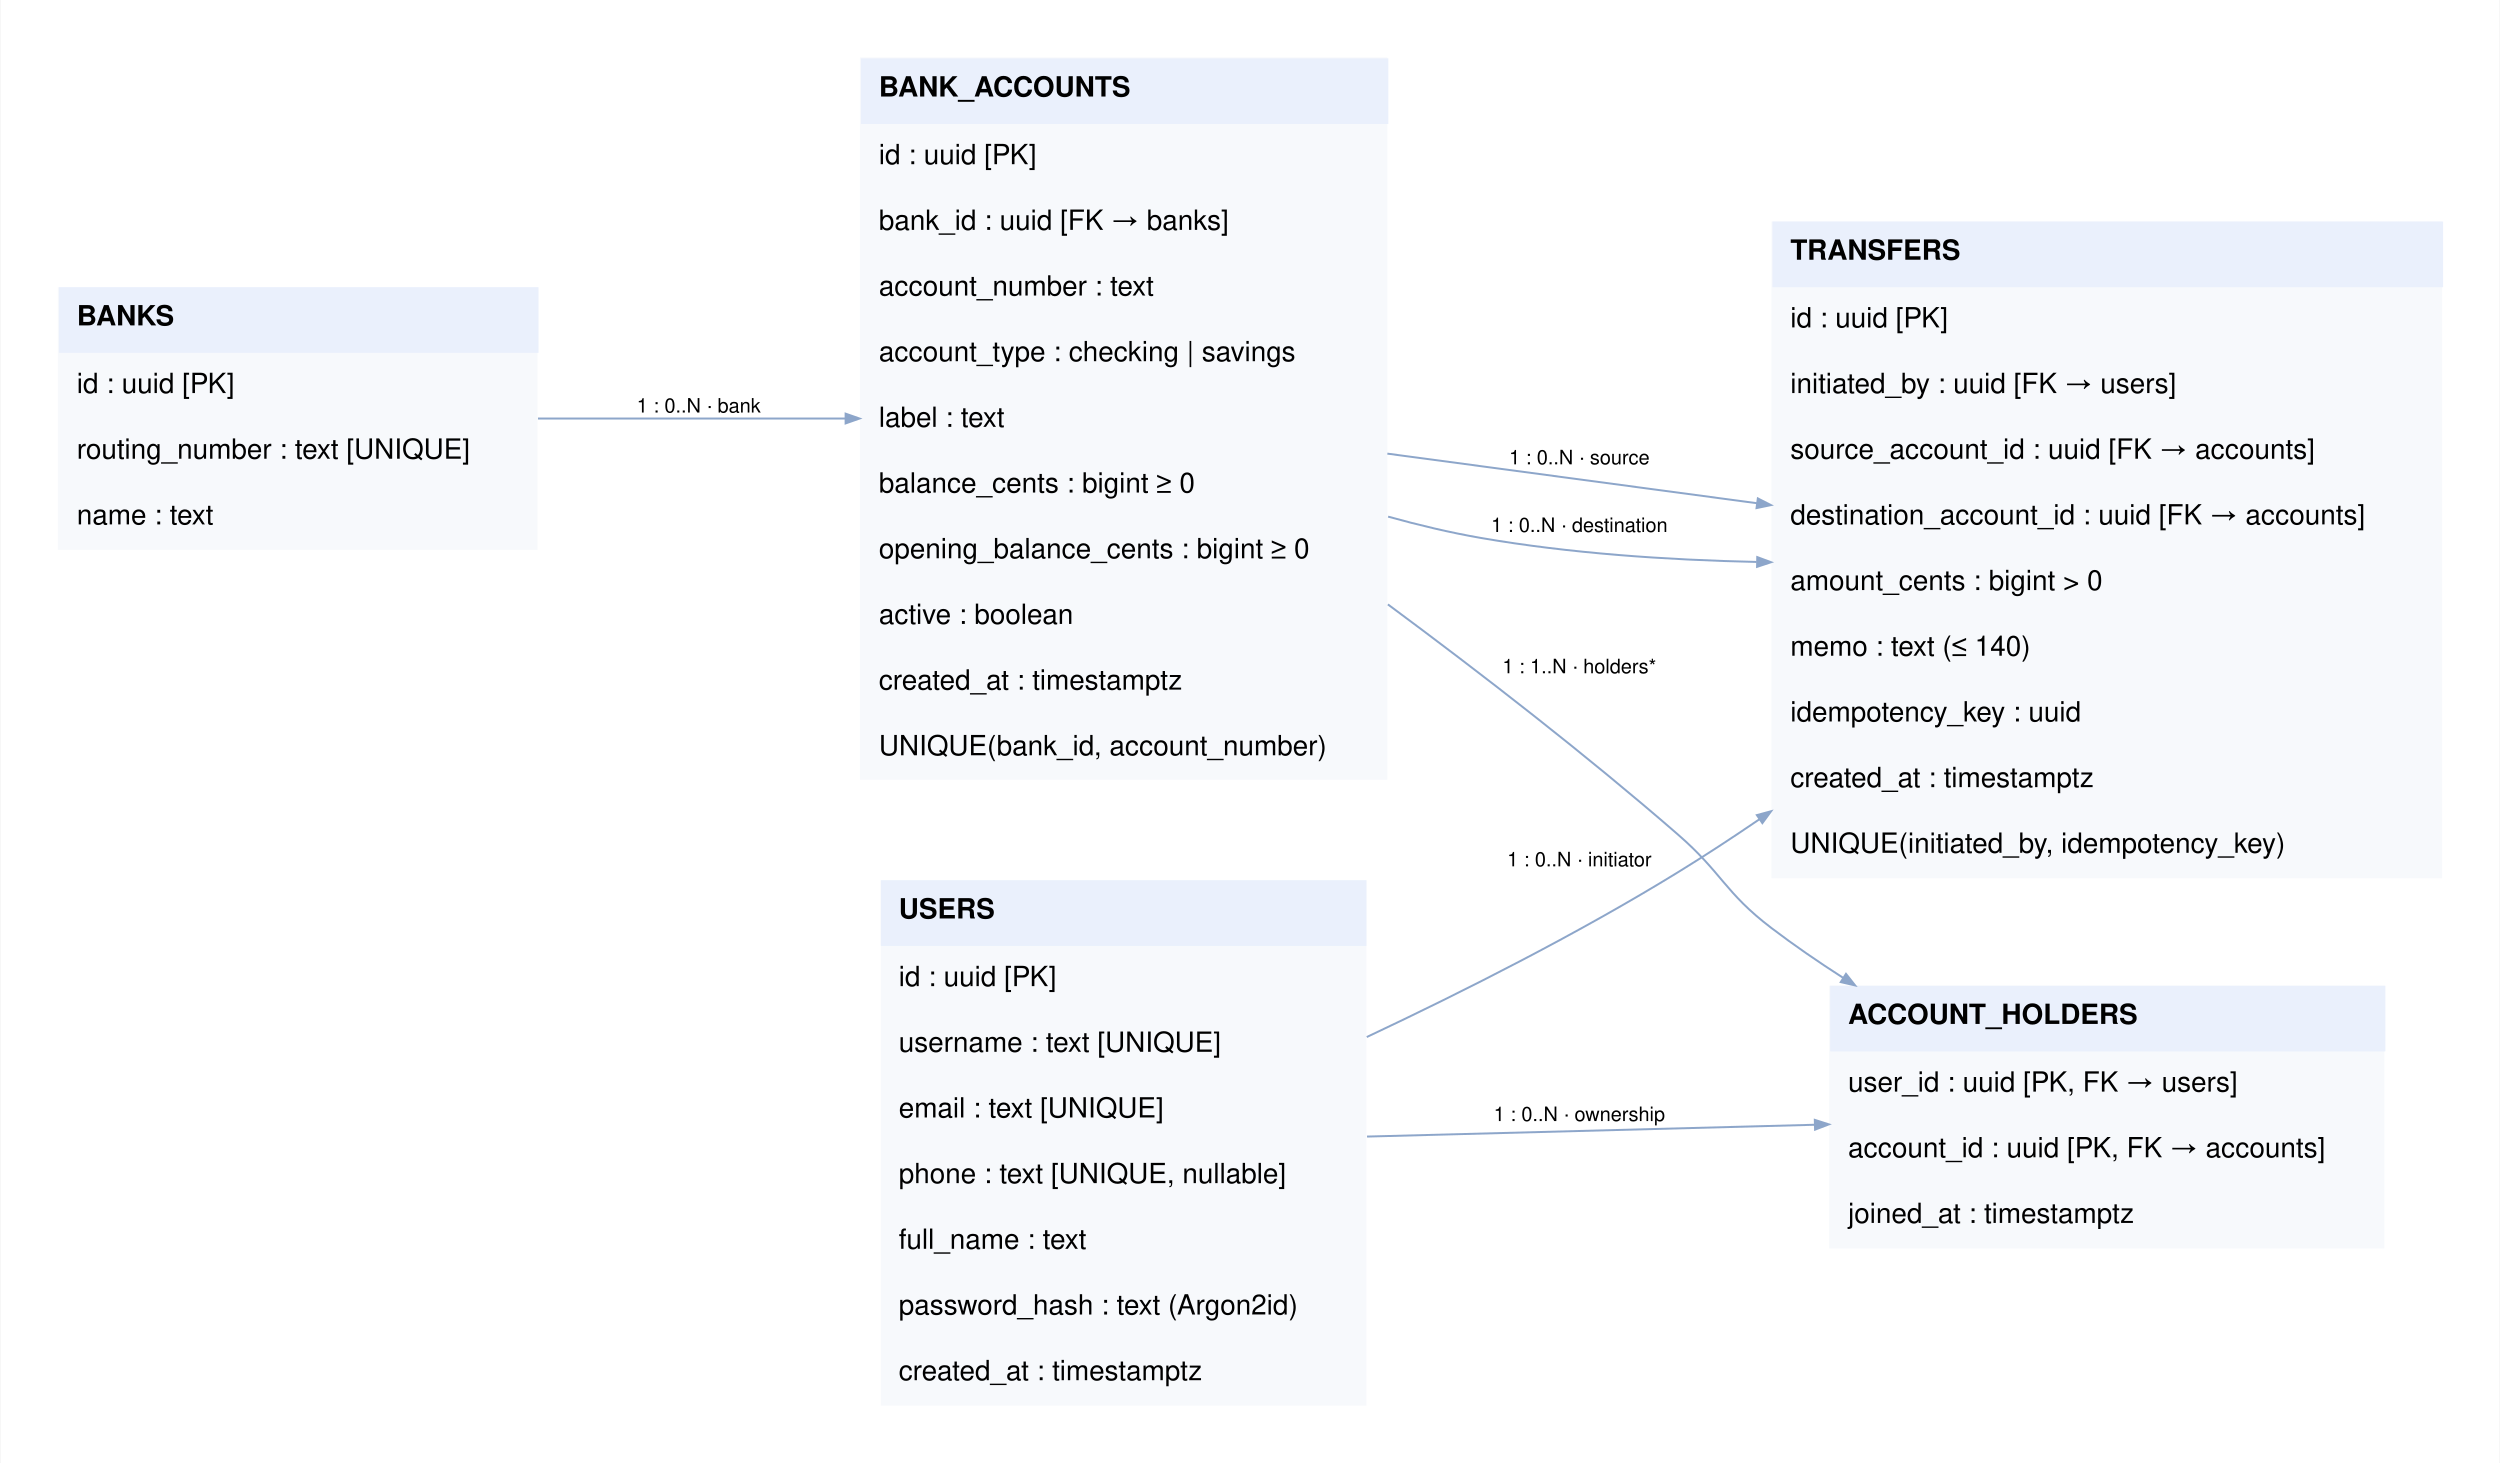
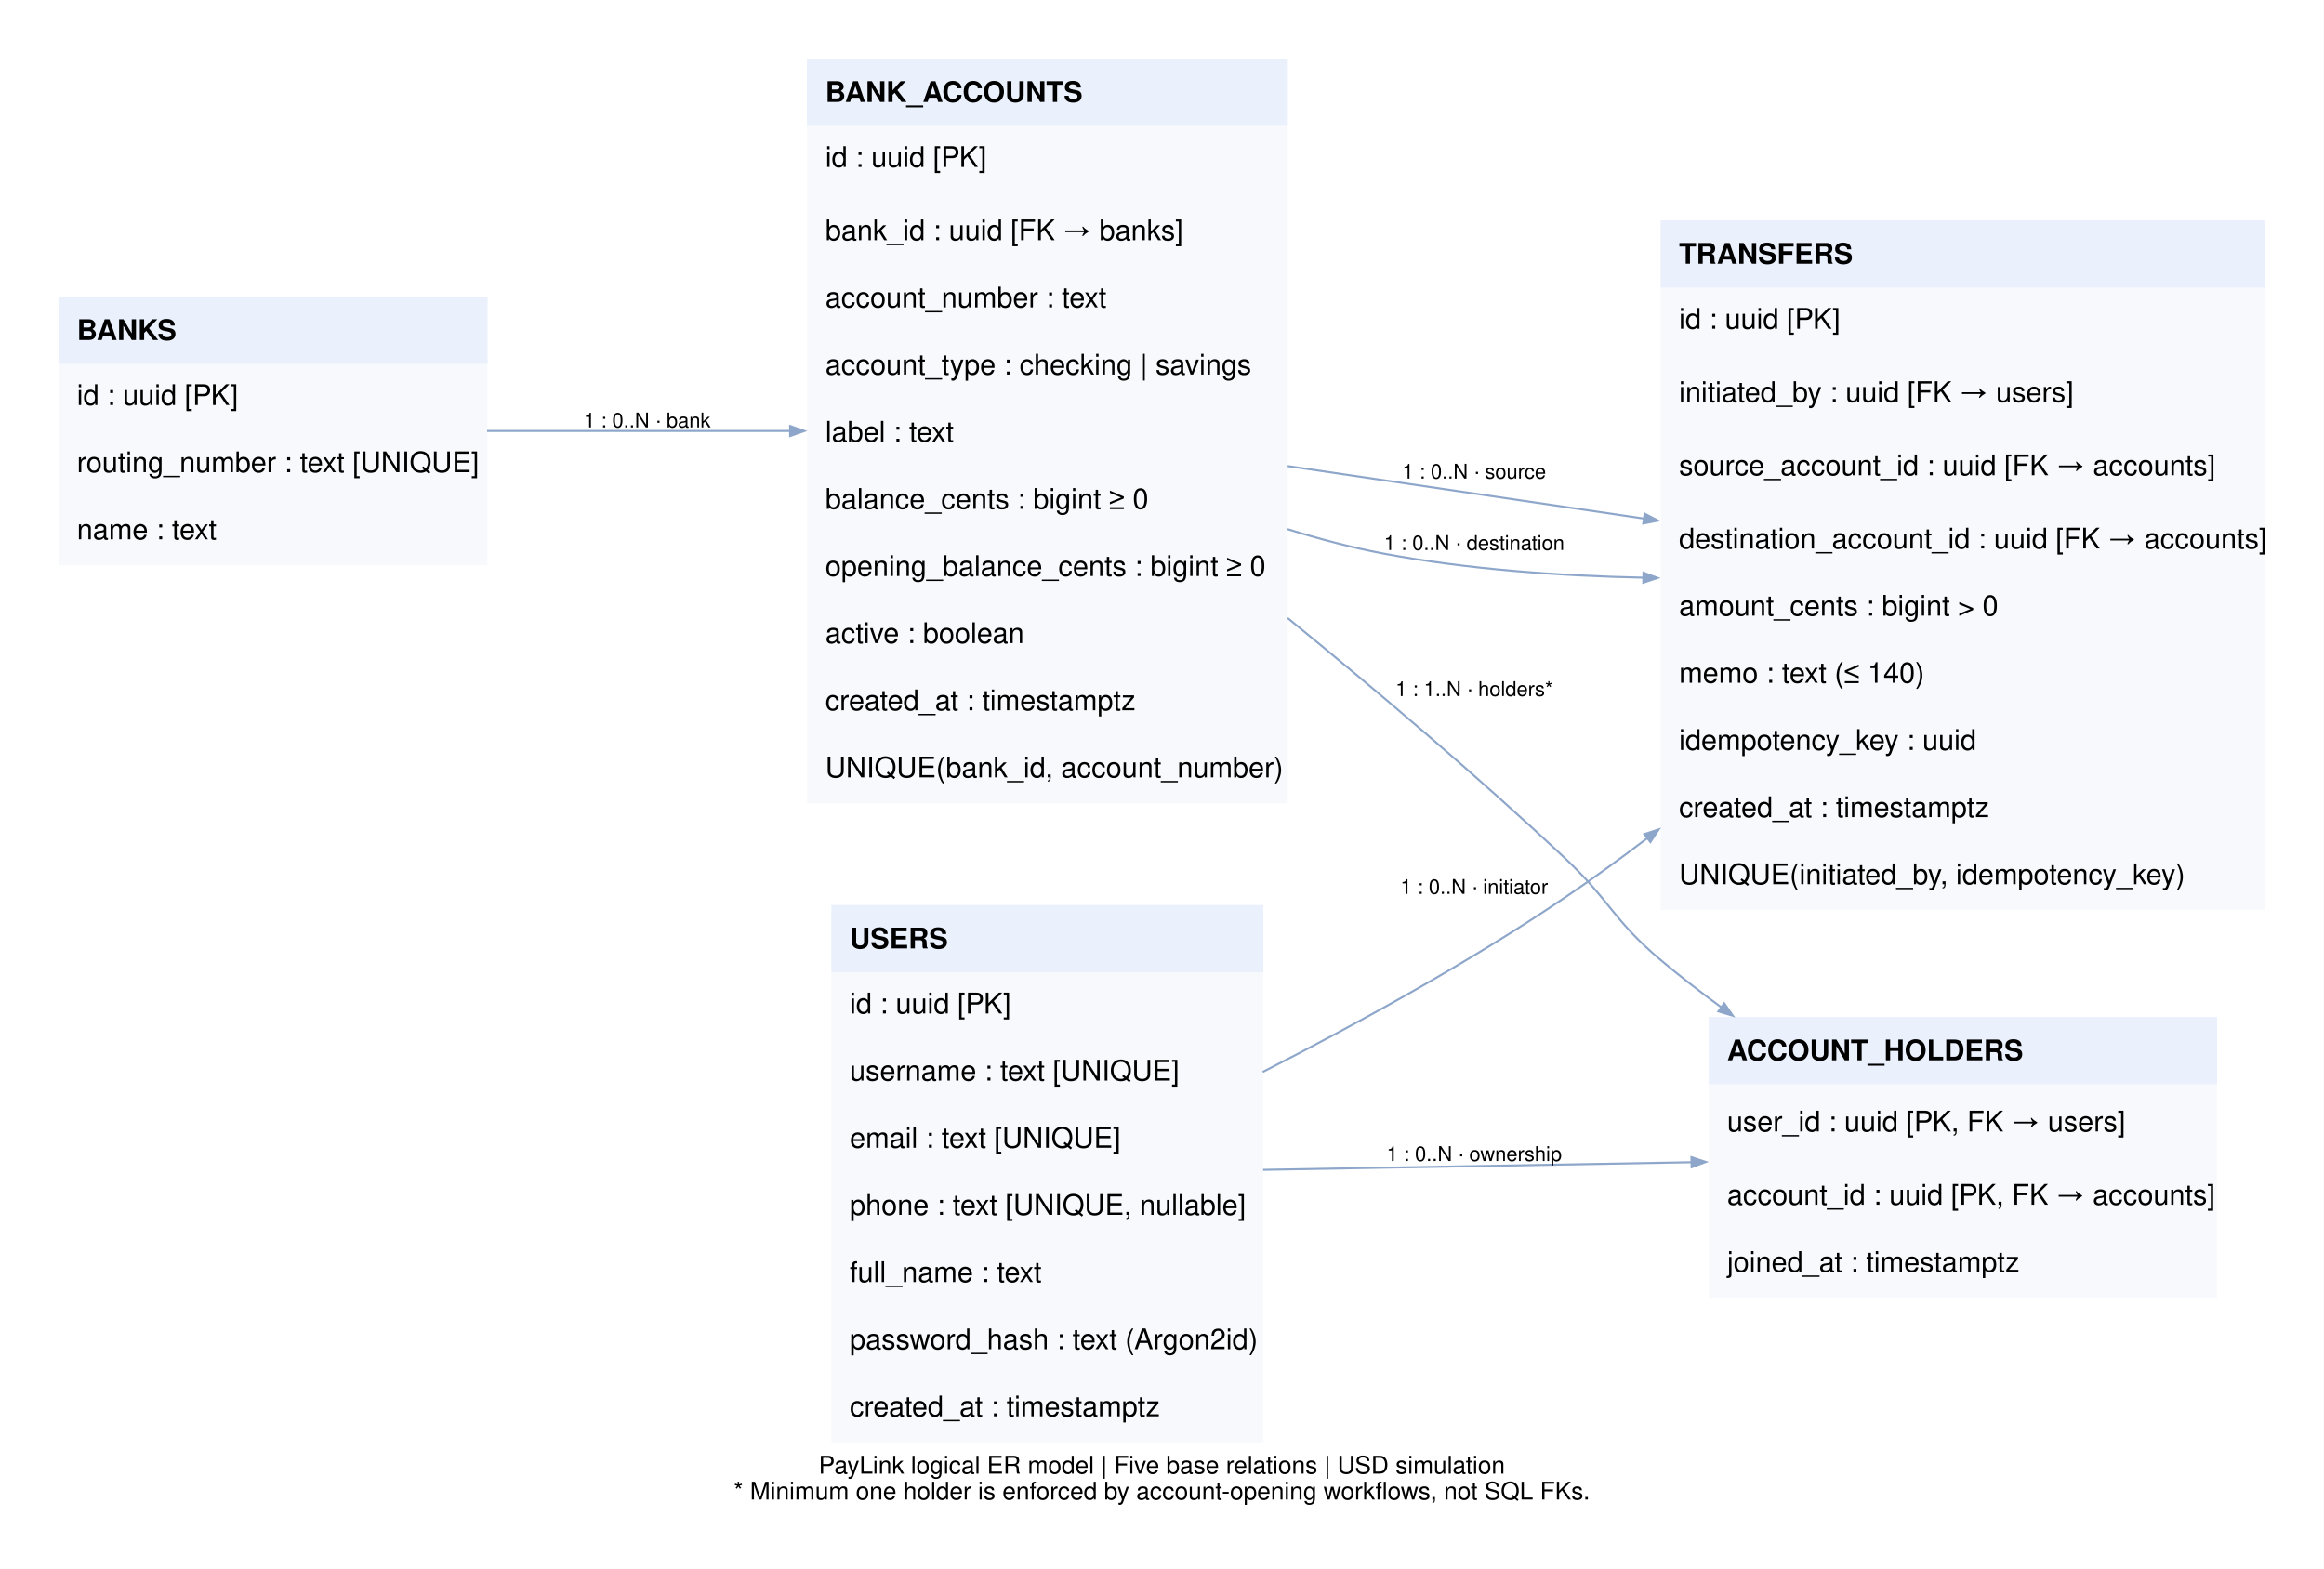
- <svg xmlns="http://www.w3.org/2000/svg" width="1256pt" height="735pt" viewBox="0.00 0.00 1255.60 735.10">
-   <g id="graph0" class="graph" transform="scale(1 1) rotate(0) translate(28.8 706.3)">
-     <polygon fill="#ffffff" stroke="transparent" points="-28.8,28.8 -28.8,-706.3 1226.8,-706.3 1226.8,28.8 -28.8,28.8" />
+ <svg xmlns="http://www.w3.org/2000/svg" width="1142pt" height="771pt" viewBox="0.00 0.00 1142.00 771.00">
+   <g id="graph0" class="graph" transform="scale(1 1) rotate(0) translate(28.8 742.3)">
+     <polygon fill="#ffffff" stroke="none" points="-28.8,28.8 -28.8,-742.3 1113.05,-742.3 1113.05,28.8 -28.8,28.8" />
+     <text xml:space="preserve" text-anchor="middle" x="542.12" y="-18.1" font-family="Helvetica,sans-Serif" font-size="12.00">PayLink logical ER model | Five base relations | USD simulation</text>
+     <text xml:space="preserve" text-anchor="middle" x="542.12" y="-5.35" font-family="Helvetica,sans-Serif" font-size="12.00">* Minimum one holder is enforced by account-opening workflows, not SQL FKs.</text>
    <g id="node1" class="node">
-       <polygon fill="#f7f9fc" stroke="transparent" points="413.5,0 413.5,-264 657.5,-264 657.5,0 413.5,0" />
-       <polygon fill="#eaf0fc" stroke="transparent" points="413.5,-231 413.5,-264 657.5,-264 657.5,-231 413.5,-231" />
-       <text text-anchor="start" x="422.5" y="-244.8" font-family="Helvetica,sans-Serif" font-weight="bold" font-size="14.00">USERS</text>
-       <text text-anchor="start" x="422.5" y="-210.8" font-family="Helvetica,sans-Serif" font-size="14.00">id : uuid [PK]</text>
-       <text text-anchor="start" x="422.5" y="-177.8" font-family="Helvetica,sans-Serif" font-size="14.00">username : text [UNIQUE]</text>
-       <text text-anchor="start" x="422.5" y="-144.8" font-family="Helvetica,sans-Serif" font-size="14.00">email : text [UNIQUE]</text>
-       <text text-anchor="start" x="422.5" y="-111.8" font-family="Helvetica,sans-Serif" font-size="14.00">phone : text [UNIQUE, nullable]</text>
-       <text text-anchor="start" x="422.5" y="-78.8" font-family="Helvetica,sans-Serif" font-size="14.00">full_name : text</text>
-       <text text-anchor="start" x="422.5" y="-45.8" font-family="Helvetica,sans-Serif" font-size="14.00">password_hash : text (Argon2id)</text>
-       <text text-anchor="start" x="422.5" y="-12.8" font-family="Helvetica,sans-Serif" font-size="14.00">created_at : timestamptz</text>
+       <polygon fill="#f7f9fc" stroke="none" points="379.75,-33.5 379.75,-297.5 592,-297.5 592,-33.5 379.75,-33.5" />
+       <polygon fill="#eaf0fc" stroke="none" points="379.75,-264.5 379.75,-297.5 592,-297.5 592,-264.5 379.75,-264.5" />
+       <text xml:space="preserve" text-anchor="start" x="388.75" y="-276.2" font-family="Helvetica,sans-Serif" font-weight="bold" font-size="14.00">USERS</text>
+       <text xml:space="preserve" text-anchor="start" x="388.75" y="-244.25" font-family="Helvetica,sans-Serif" font-size="14.00">id : uuid [PK]</text>
+       <text xml:space="preserve" text-anchor="start" x="388.75" y="-211.25" font-family="Helvetica,sans-Serif" font-size="14.00">username : text [UNIQUE]</text>
+       <text xml:space="preserve" text-anchor="start" x="388.75" y="-178.25" font-family="Helvetica,sans-Serif" font-size="14.00">email : text [UNIQUE]</text>
+       <text xml:space="preserve" text-anchor="start" x="388.75" y="-145.25" font-family="Helvetica,sans-Serif" font-size="14.00">phone : text [UNIQUE, nullable]</text>
+       <text xml:space="preserve" text-anchor="start" x="388.75" y="-112.25" font-family="Helvetica,sans-Serif" font-size="14.00">full_name : text</text>
+       <text xml:space="preserve" text-anchor="start" x="388.75" y="-79.25" font-family="Helvetica,sans-Serif" font-size="14.00">password_hash : text (Argon2id)</text>
+       <text xml:space="preserve" text-anchor="start" x="388.75" y="-46.25" font-family="Helvetica,sans-Serif" font-size="14.00">created_at : timestamptz</text>
    </g>
    <g id="node2" class="node">
-       <polygon fill="#f7f9fc" stroke="transparent" points="890,-79 890,-211 1169,-211 1169,-79 890,-79" />
-       <polygon fill="#eaf0fc" stroke="transparent" points="890.5,-178 890.5,-211 1169.5,-211 1169.5,-178 890.5,-178" />
-       <text text-anchor="start" x="899.5" y="-191.8" font-family="Helvetica,sans-Serif" font-weight="bold" font-size="14.00">ACCOUNT_HOLDERS</text>
-       <text text-anchor="start" x="899.5" y="-157.8" font-family="Helvetica,sans-Serif" font-size="14.00">user_id : uuid [PK, FK → users]</text>
-       <text text-anchor="start" x="899.5" y="-124.8" font-family="Helvetica,sans-Serif" font-size="14.00">account_id : uuid [PK, FK → accounts]</text>
-       <text text-anchor="start" x="899.5" y="-91.8" font-family="Helvetica,sans-Serif" font-size="14.00">joined_at : timestamptz</text>
+       <polygon fill="#f7f9fc" stroke="none" points="810.88,-104.5 810.88,-242.5 1060.62,-242.5 1060.62,-104.5 810.88,-104.5" />
+       <polygon fill="#eaf0fc" stroke="none" points="810.88,-209.5 810.88,-242.5 1060.62,-242.5 1060.62,-209.5 810.88,-209.5" />
+       <text xml:space="preserve" text-anchor="start" x="819.88" y="-221.2" font-family="Helvetica,sans-Serif" font-weight="bold" font-size="14.00">ACCOUNT_HOLDERS</text>
+       <text xml:space="preserve" text-anchor="start" x="819.88" y="-186.25" font-family="Helvetica,sans-Serif" font-size="14.00">user_id : uuid [PK, FK → users]</text>
+       <text xml:space="preserve" text-anchor="start" x="819.88" y="-150.25" font-family="Helvetica,sans-Serif" font-size="14.00">account_id : uuid [PK, FK → accounts]</text>
+       <text xml:space="preserve" text-anchor="start" x="819.88" y="-117.25" font-family="Helvetica,sans-Serif" font-size="14.00">joined_at : timestamptz</text>
    </g>
    <g id="edge1" class="edge">
-       <path fill="none" stroke="#8da6ca" d="M657.8,-135.21C725.75,-137 810.96,-139.25 882.54,-141.14" />
-       <polygon fill="#8da6ca" stroke="#8da6ca" points="882.8,-143.6 889.86,-141.34 882.93,-138.7 882.8,-143.6" />
-       <text text-anchor="middle" x="764.5" y="-143" font-family="Helvetica,sans-Serif" font-size="10.00">1 : 0..N · ownership</text>
+       <path fill="none" stroke="#8da6ca" d="M591.88,-167.38C654.86,-168.5 735.53,-169.94 802.79,-171.14" />
+       <polygon fill="#8da6ca" stroke="#8da6ca" points="802.37,-173.59 809.41,-171.26 802.46,-168.69 802.37,-173.59" />
+       <text xml:space="preserve" text-anchor="middle" x="695.62" y="-171.73" font-family="Helvetica,sans-Serif" font-size="10.00">1 : 0..N · ownership</text>
    </g>
    <g id="node5" class="node">
-       <polygon fill="#f7f9fc" stroke="transparent" points="861,-265 861,-595 1198,-595 1198,-265 861,-265" />
-       <polygon fill="#eaf0fc" stroke="transparent" points="861.5,-562 861.5,-595 1198.5,-595 1198.5,-562 861.5,-562" />
-       <text text-anchor="start" x="870.5" y="-575.8" font-family="Helvetica,sans-Serif" font-weight="bold" font-size="14.00">TRANSFERS</text>
-       <text text-anchor="start" x="870.5" y="-541.8" font-family="Helvetica,sans-Serif" font-size="14.00">id : uuid [PK]</text>
-       <text text-anchor="start" x="870.5" y="-508.8" font-family="Helvetica,sans-Serif" font-size="14.00">initiated_by : uuid [FK → users]</text>
-       <text text-anchor="start" x="870.5" y="-475.8" font-family="Helvetica,sans-Serif" font-size="14.00">source_account_id : uuid [FK → accounts]</text>
-       <text text-anchor="start" x="870.5" y="-442.8" font-family="Helvetica,sans-Serif" font-size="14.00">destination_account_id : uuid [FK → accounts]</text>
-       <text text-anchor="start" x="870.5" y="-409.8" font-family="Helvetica,sans-Serif" font-size="14.00">amount_cents : bigint &gt; 0</text>
-       <text text-anchor="start" x="870.5" y="-376.8" font-family="Helvetica,sans-Serif" font-size="14.00">memo : text (≤ 140)</text>
-       <text text-anchor="start" x="870.5" y="-343.8" font-family="Helvetica,sans-Serif" font-size="14.00">idempotency_key : uuid</text>
-       <text text-anchor="start" x="870.5" y="-310.8" font-family="Helvetica,sans-Serif" font-size="14.00">created_at : timestamptz</text>
-       <text text-anchor="start" x="870.5" y="-277.8" font-family="Helvetica,sans-Serif" font-size="14.00">UNIQUE(initiated_by, idempotency_key)</text>
+       <polygon fill="#f7f9fc" stroke="none" points="787.25,-295 787.25,-634 1084.25,-634 1084.25,-295 787.25,-295" />
+       <polygon fill="#eaf0fc" stroke="none" points="787.25,-601 787.25,-634 1084.25,-634 1084.25,-601 787.25,-601" />
+       <text xml:space="preserve" text-anchor="start" x="796.25" y="-612.7" font-family="Helvetica,sans-Serif" font-weight="bold" font-size="14.00">TRANSFERS</text>
+       <text xml:space="preserve" text-anchor="start" x="796.25" y="-580.75" font-family="Helvetica,sans-Serif" font-size="14.00">id : uuid [PK]</text>
+       <text xml:space="preserve" text-anchor="start" x="796.25" y="-544.75" font-family="Helvetica,sans-Serif" font-size="14.00">initiated_by : uuid [FK → users]</text>
+       <text xml:space="preserve" text-anchor="start" x="796.25" y="-508.75" font-family="Helvetica,sans-Serif" font-size="14.00">source_account_id : uuid [FK → accounts]</text>
+       <text xml:space="preserve" text-anchor="start" x="796.25" y="-472.75" font-family="Helvetica,sans-Serif" font-size="14.00">destination_account_id : uuid [FK → accounts]</text>
+       <text xml:space="preserve" text-anchor="start" x="796.25" y="-439.75" font-family="Helvetica,sans-Serif" font-size="14.00">amount_cents : bigint &gt; 0</text>
+       <text xml:space="preserve" text-anchor="start" x="796.25" y="-406.75" font-family="Helvetica,sans-Serif" font-size="14.00">memo : text (≤ 140)</text>
+       <text xml:space="preserve" text-anchor="start" x="796.25" y="-373.75" font-family="Helvetica,sans-Serif" font-size="14.00">idempotency_key : uuid</text>
+       <text xml:space="preserve" text-anchor="start" x="796.25" y="-340.75" font-family="Helvetica,sans-Serif" font-size="14.00">created_at : timestamptz</text>
+       <text xml:space="preserve" text-anchor="start" x="796.25" y="-307.75" font-family="Helvetica,sans-Serif" font-size="14.00">UNIQUE(initiated_by, idempotency_key)</text>
    </g>
    <g id="edge4" class="edge">
-       <path fill="none" stroke="#8da6ca" d="M657.67,-185.22C707.27,-208.57 764.53,-237.58 814,-268 827.57,-276.34 841.33,-285.34 854.99,-294.66" />
-       <polygon fill="#8da6ca" stroke="#8da6ca" points="853.68,-296.74 860.84,-298.68 856.45,-292.7 853.68,-296.74" />
-       <text text-anchor="middle" x="764.5" y="-271" font-family="Helvetica,sans-Serif" font-size="10.00">1 : 0..N · initiator</text>
+       <path fill="none" stroke="#8da6ca" d="M591.71,-215.5C638.47,-239.35 693.45,-269.57 740.25,-301.25 753.74,-310.38 767.39,-320.28 780.87,-330.53" />
+       <polygon fill="#8da6ca" stroke="#8da6ca" points="779.22,-332.36 786.27,-334.67 782.2,-328.47 779.22,-332.36" />
+       <text xml:space="preserve" text-anchor="middle" x="695.62" y="-303" font-family="Helvetica,sans-Serif" font-size="10.00">1 : 0..N · initiator</text>
    </g>
    <g id="node3" class="node">
-       <polygon fill="#f7f9fc" stroke="transparent" points="0,-430 0,-562 241,-562 241,-430 0,-430" />
-       <polygon fill="#eaf0fc" stroke="transparent" points="0.5,-529 0.5,-562 241.5,-562 241.5,-529 0.5,-529" />
-       <text text-anchor="start" x="9.5" y="-542.8" font-family="Helvetica,sans-Serif" font-weight="bold" font-size="14.00">BANKS</text>
-       <text text-anchor="start" x="9.5" y="-508.8" font-family="Helvetica,sans-Serif" font-size="14.00">id : uuid [PK]</text>
-       <text text-anchor="start" x="9.5" y="-475.8" font-family="Helvetica,sans-Serif" font-size="14.00">routing_number : text [UNIQUE]</text>
-       <text text-anchor="start" x="9.5" y="-442.8" font-family="Helvetica,sans-Serif" font-size="14.00">name : text</text>
+       <polygon fill="#f7f9fc" stroke="none" points="0,-464.5 0,-596.5 210.75,-596.5 210.75,-464.5 0,-464.5" />
+       <polygon fill="#eaf0fc" stroke="none" points="0,-563.5 0,-596.5 210.75,-596.5 210.75,-563.5 0,-563.5" />
+       <text xml:space="preserve" text-anchor="start" x="9" y="-575.2" font-family="Helvetica,sans-Serif" font-weight="bold" font-size="14.00">BANKS</text>
+       <text xml:space="preserve" text-anchor="start" x="9" y="-543.25" font-family="Helvetica,sans-Serif" font-size="14.00">id : uuid [PK]</text>
+       <text xml:space="preserve" text-anchor="start" x="9" y="-510.25" font-family="Helvetica,sans-Serif" font-size="14.00">routing_number : text [UNIQUE]</text>
+       <text xml:space="preserve" text-anchor="start" x="9" y="-477.25" font-family="Helvetica,sans-Serif" font-size="14.00">name : text</text>
    </g>
    <g id="node4" class="node">
-       <polygon fill="#f7f9fc" stroke="transparent" points="403,-314.5 403,-677.5 668,-677.5 668,-314.5 403,-314.5" />
-       <polygon fill="#eaf0fc" stroke="transparent" points="403.5,-644 403.5,-677 668.5,-677 668.5,-644 403.5,-644" />
-       <text text-anchor="start" x="412.5" y="-657.8" font-family="Helvetica,sans-Serif" font-weight="bold" font-size="14.00">BANK_ACCOUNTS</text>
-       <text text-anchor="start" x="412.5" y="-623.8" font-family="Helvetica,sans-Serif" font-size="14.00">id : uuid [PK]</text>
-       <text text-anchor="start" x="412.5" y="-590.8" font-family="Helvetica,sans-Serif" font-size="14.00">bank_id : uuid [FK → banks]</text>
-       <text text-anchor="start" x="412.5" y="-557.8" font-family="Helvetica,sans-Serif" font-size="14.00">account_number : text</text>
-       <text text-anchor="start" x="412.5" y="-524.8" font-family="Helvetica,sans-Serif" font-size="14.00">account_type : checking | savings</text>
-       <text text-anchor="start" x="412.5" y="-491.8" font-family="Helvetica,sans-Serif" font-size="14.00">label : text</text>
-       <text text-anchor="start" x="412.5" y="-458.8" font-family="Helvetica,sans-Serif" font-size="14.00">balance_cents : bigint ≥ 0</text>
-       <text text-anchor="start" x="412.5" y="-425.8" font-family="Helvetica,sans-Serif" font-size="14.00">opening_balance_cents : bigint ≥ 0</text>
-       <text text-anchor="start" x="412.5" y="-392.8" font-family="Helvetica,sans-Serif" font-size="14.00">active : boolean</text>
-       <text text-anchor="start" x="412.5" y="-359.8" font-family="Helvetica,sans-Serif" font-size="14.00">created_at : timestamptz</text>
-       <text text-anchor="start" x="412.5" y="-326.8" font-family="Helvetica,sans-Serif" font-size="14.00">UNIQUE(bank_id, account_number)</text>
+       <polygon fill="#f7f9fc" stroke="none" points="367.75,-347.5 367.75,-713.5 604,-713.5 604,-347.5 367.75,-347.5" />
+       <polygon fill="#eaf0fc" stroke="none" points="367.75,-680.5 367.75,-713.5 604,-713.5 604,-680.5 367.75,-680.5" />
+       <text xml:space="preserve" text-anchor="start" x="376.75" y="-692.2" font-family="Helvetica,sans-Serif" font-weight="bold" font-size="14.00">BANK_ACCOUNTS</text>
+       <text xml:space="preserve" text-anchor="start" x="376.75" y="-660.25" font-family="Helvetica,sans-Serif" font-size="14.00">id : uuid [PK]</text>
+       <text xml:space="preserve" text-anchor="start" x="376.75" y="-624.25" font-family="Helvetica,sans-Serif" font-size="14.00">bank_id : uuid [FK → banks]</text>
+       <text xml:space="preserve" text-anchor="start" x="376.75" y="-591.25" font-family="Helvetica,sans-Serif" font-size="14.00">account_number : text</text>
+       <text xml:space="preserve" text-anchor="start" x="376.75" y="-558.25" font-family="Helvetica,sans-Serif" font-size="14.00">account_type : checking | savings</text>
+       <text xml:space="preserve" text-anchor="start" x="376.75" y="-525.25" font-family="Helvetica,sans-Serif" font-size="14.00">label : text</text>
+       <text xml:space="preserve" text-anchor="start" x="376.75" y="-492.25" font-family="Helvetica,sans-Serif" font-size="14.00">balance_cents : bigint ≥ 0</text>
+       <text xml:space="preserve" text-anchor="start" x="376.75" y="-459.25" font-family="Helvetica,sans-Serif" font-size="14.00">opening_balance_cents : bigint ≥ 0</text>
+       <text xml:space="preserve" text-anchor="start" x="376.75" y="-426.25" font-family="Helvetica,sans-Serif" font-size="14.00">active : boolean</text>
+       <text xml:space="preserve" text-anchor="start" x="376.75" y="-393.25" font-family="Helvetica,sans-Serif" font-size="14.00">created_at : timestamptz</text>
+       <text xml:space="preserve" text-anchor="start" x="376.75" y="-360.25" font-family="Helvetica,sans-Serif" font-size="14.00">UNIQUE(bank_id, account_number)</text>
    </g>
    <g id="edge3" class="edge">
-       <path fill="none" stroke="#8da6ca" d="M241.23,-496C289.58,-496 345.67,-496 395.78,-496" />
-       <polygon fill="#8da6ca" stroke="#8da6ca" points="395.81,-498.45 402.81,-496 395.81,-493.55 395.81,-498.45" />
-       <text text-anchor="middle" x="322" y="-499" font-family="Helvetica,sans-Serif" font-size="10.00">1 : 0..N · bank</text>
+       <path fill="none" stroke="#8da6ca" d="M210.55,-530.5C256.68,-530.5 311.33,-530.5 359.66,-530.5" />
+       <polygon fill="#8da6ca" stroke="#8da6ca" points="359.47,-532.95 366.47,-530.5 359.47,-528.05 359.47,-532.95" />
+       <text xml:space="preserve" text-anchor="middle" x="289.25" y="-532.25" font-family="Helvetica,sans-Serif" font-size="10.00">1 : 0..N · bank</text>
    </g>
    <g id="edge2" class="edge">
-       <path fill="none" stroke="#8da6ca" d="M668.28,-402.61C715.39,-367.72 768.13,-326.86 814,-287 836.3,-267.62 837.49,-257.89 861,-240 872.32,-231.39 884.5,-223.01 896.94,-215.03" />
-       <polygon fill="#8da6ca" stroke="#8da6ca" points="898.47,-216.97 903.07,-211.15 895.84,-212.83 898.47,-216.97" />
-       <text text-anchor="middle" x="764.5" y="-368" font-family="Helvetica,sans-Serif" font-size="10.00">1 : 1..N · holders*</text>
+       <path fill="none" stroke="#8da6ca" d="M603.93,-438.57C647.73,-402.86 697.26,-360.89 740.25,-320.5 762.48,-299.62 763.9,-290.12 787.25,-270.5 796.68,-262.57 806.79,-254.74 817.12,-247.18" />
+       <polygon fill="#8da6ca" stroke="#8da6ca" points="818.48,-249.22 822.72,-243.13 815.61,-245.25 818.48,-249.22" />
+       <text xml:space="preserve" text-anchor="middle" x="695.62" y="-400.23" font-family="Helvetica,sans-Serif" font-size="10.00">1 : 1..N · holders*</text>
    </g>
    <g id="edge5" class="edge">
-       <path fill="none" stroke="#8da6ca" d="M668.02,-478.36C725.03,-470.71 792.6,-461.64 853.74,-453.44" />
-       <polygon fill="#8da6ca" stroke="#8da6ca" points="854.17,-455.86 860.78,-452.5 853.52,-451 854.17,-455.86" />
-       <text text-anchor="middle" x="764.5" y="-473" font-family="Helvetica,sans-Serif" font-size="10.00">1 : 0..N · source</text>
+       <path fill="none" stroke="#8da6ca" d="M603.96,-513.25C657.56,-505.35 721.81,-495.88 779.38,-487.4" />
+       <polygon fill="#8da6ca" stroke="#8da6ca" points="779.39,-489.87 785.96,-486.43 778.68,-485.02 779.39,-489.87" />
+       <text xml:space="preserve" text-anchor="middle" x="695.62" y="-507.1" font-family="Helvetica,sans-Serif" font-size="10.00">1 : 0..N · source</text>
    </g>
    <g id="edge6" class="edge">
-       <path fill="none" stroke="#8da6ca" d="M668.4,-446.71C683.93,-442.39 699.7,-438.65 715,-436 759.55,-428.27 808.19,-424.93 853.58,-423.94" />
-       <polygon fill="#8da6ca" stroke="#8da6ca" points="853.88,-426.38 860.83,-423.8 853.79,-421.48 853.88,-426.38" />
-       <text text-anchor="middle" x="764.5" y="-439" font-family="Helvetica,sans-Serif" font-size="10.00">1 : 0..N · destination</text>
+       <path fill="none" stroke="#8da6ca" d="M603.89,-482.26C619.51,-477.39 635.49,-473.17 651,-470.25 692.08,-462.52 737.1,-459.28 778.93,-458.4" />
+       <polygon fill="#8da6ca" stroke="#8da6ca" points="778.79,-460.86 785.74,-458.29 778.7,-455.96 778.79,-460.86" />
+       <text xml:space="preserve" text-anchor="middle" x="695.62" y="-472" font-family="Helvetica,sans-Serif" font-size="10.00">1 : 0..N · destination</text>
    </g>
  </g>
</svg>
